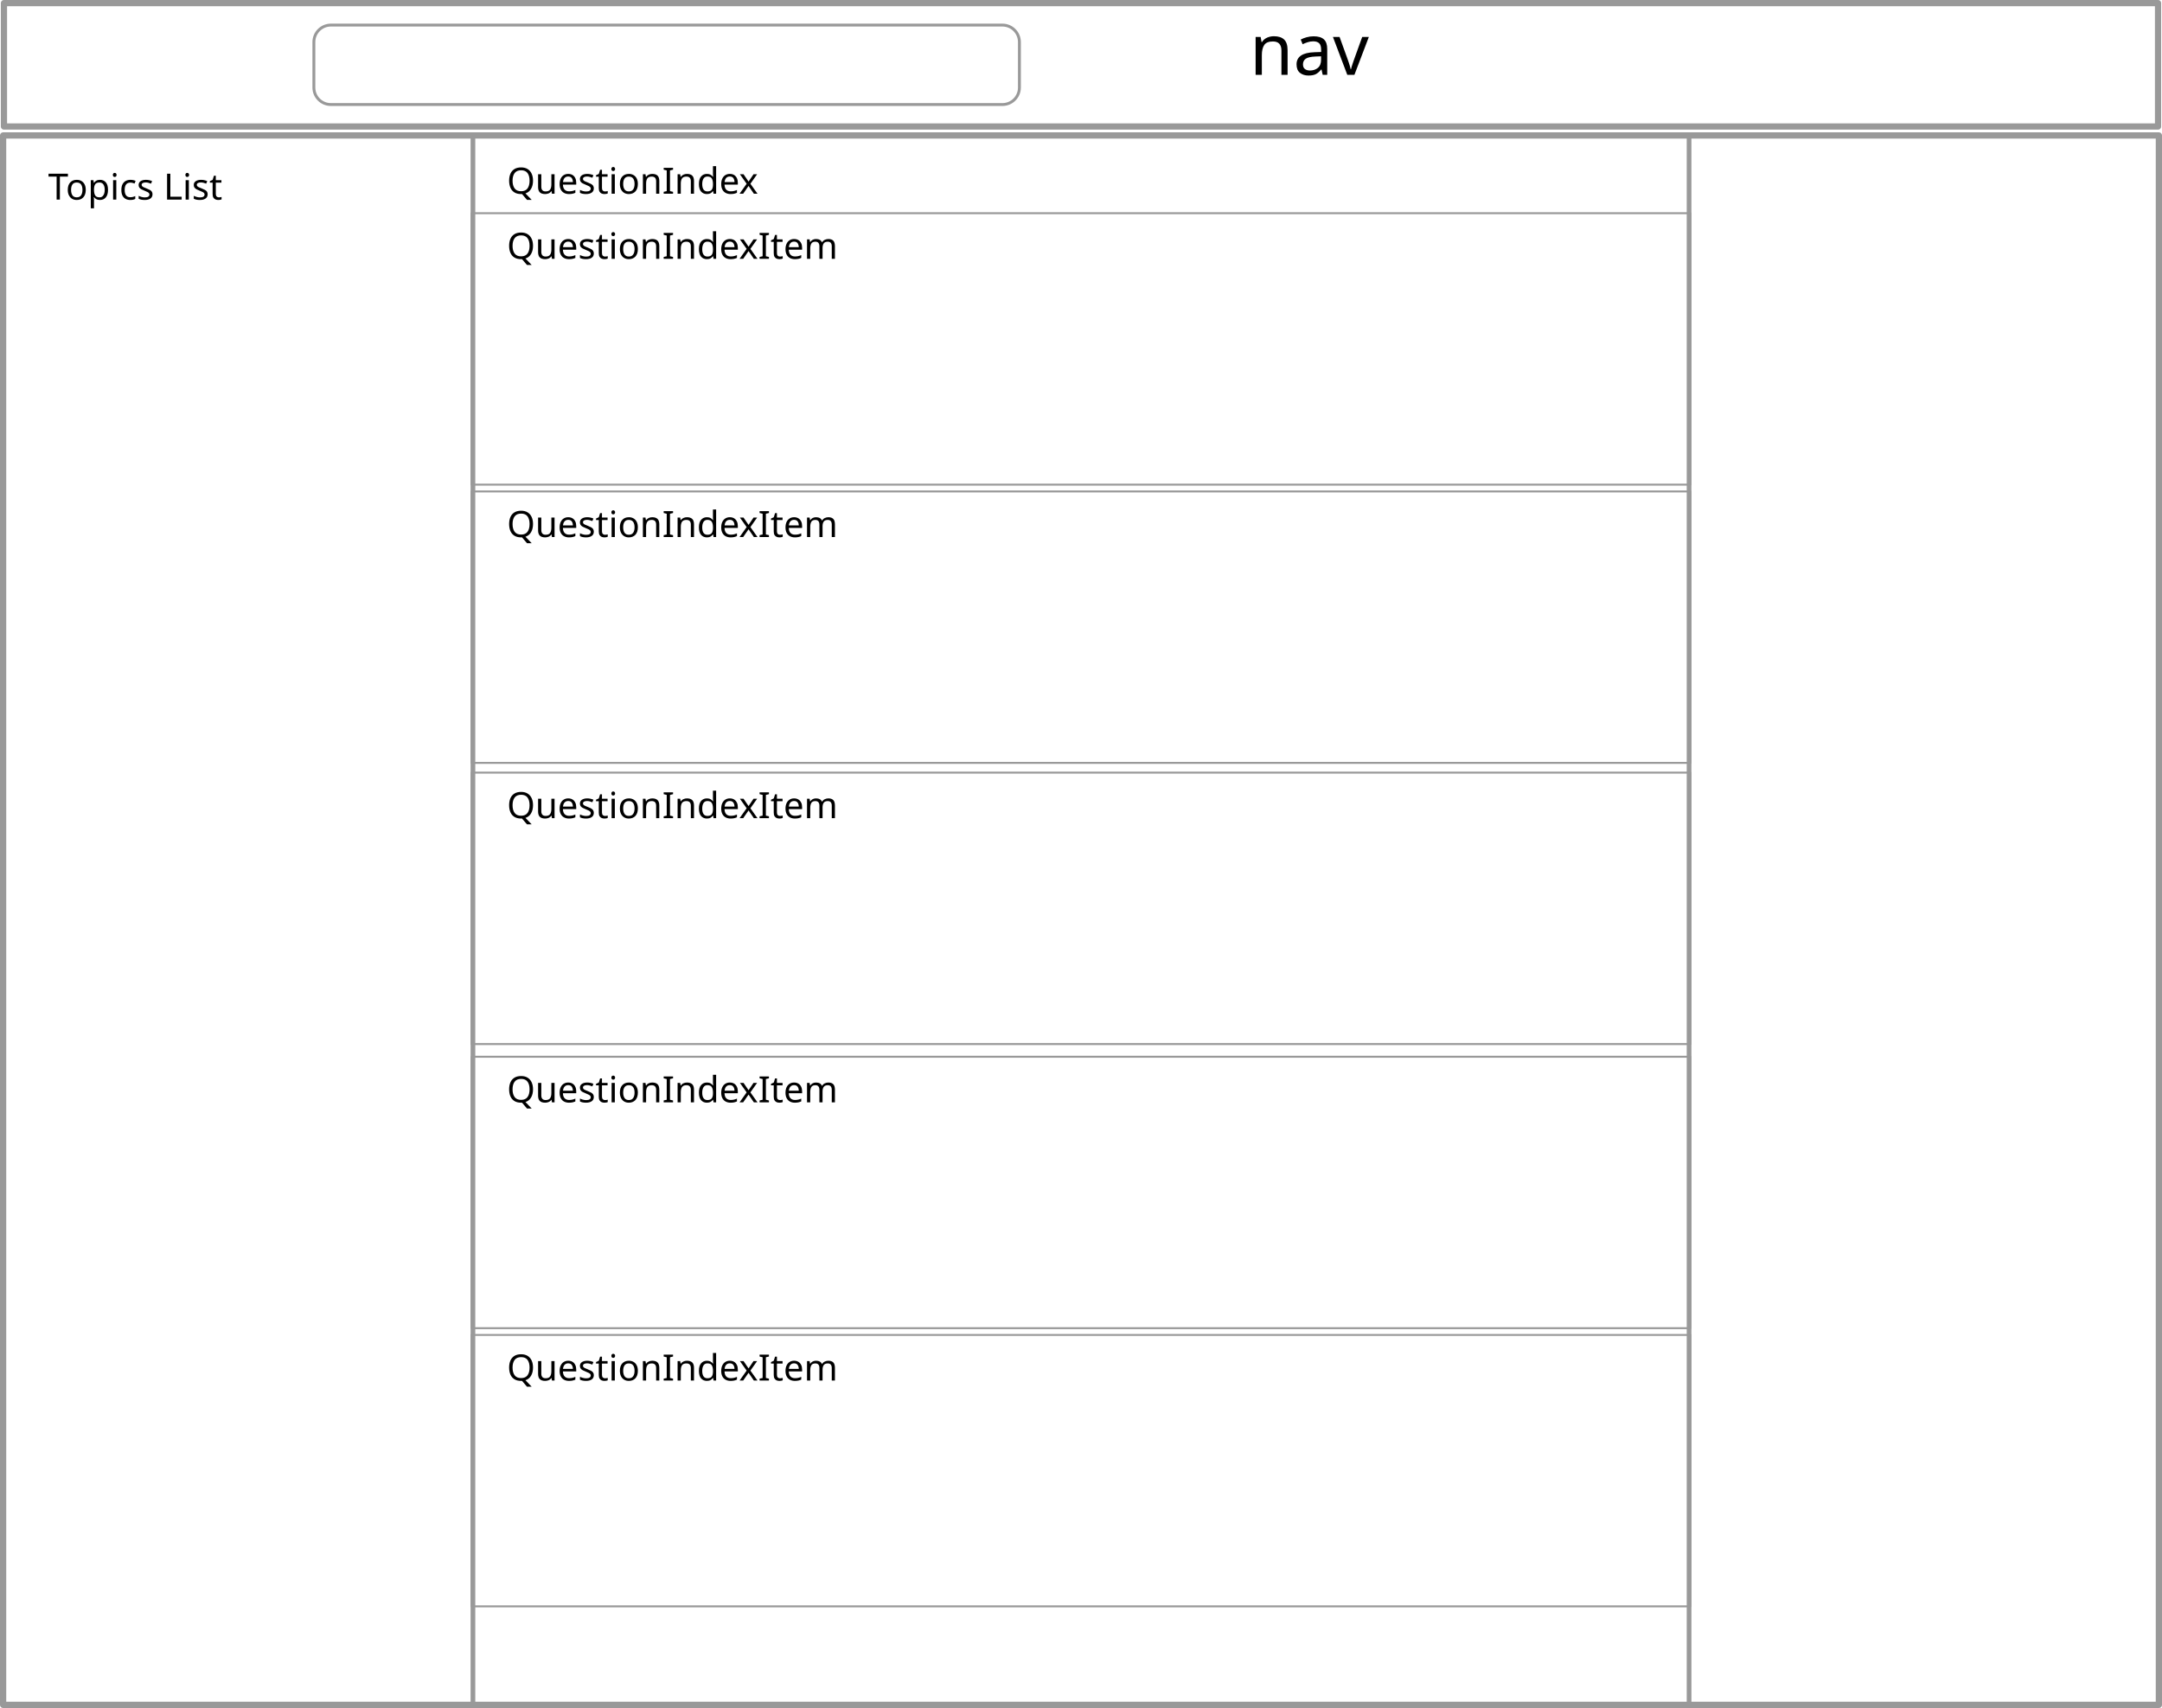
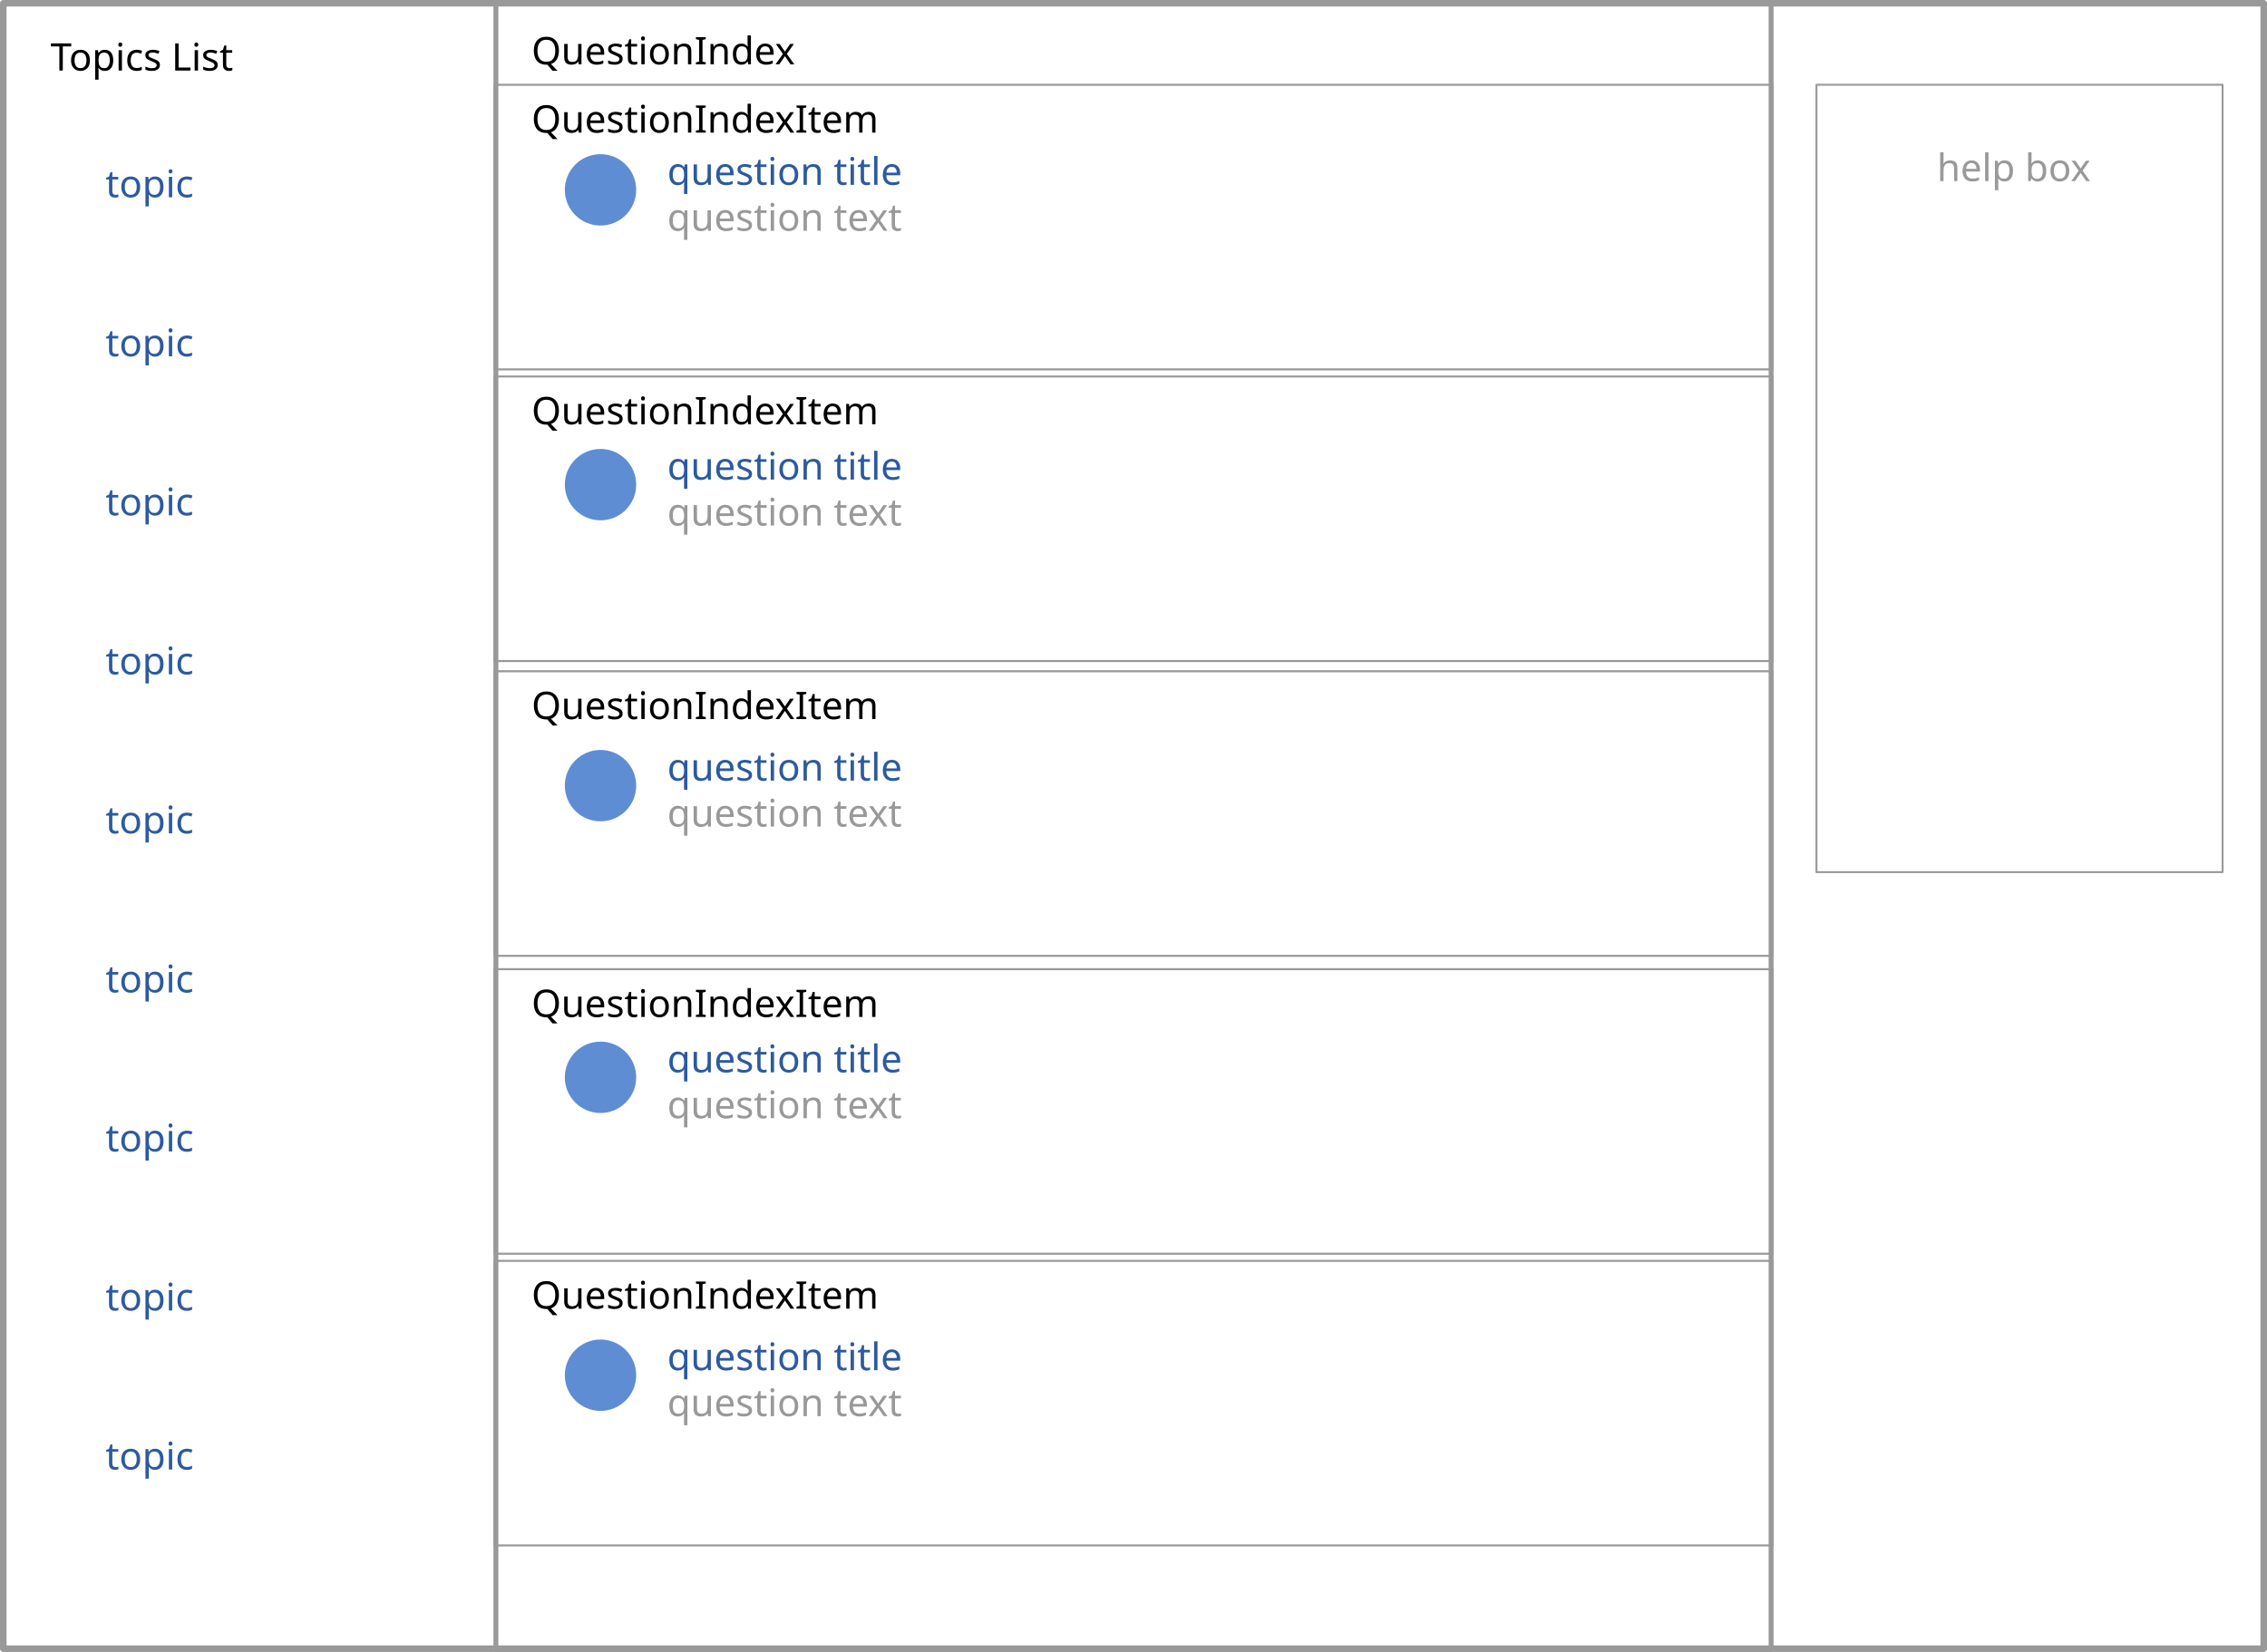
- <svg xmlns="http://www.w3.org/2000/svg" width="589.029mm" height="465.328mm" viewBox="0 0 2087.109 1648.799" id="svg2" version="1.1">
+ <svg xmlns="http://www.w3.org/2000/svg" width="589.029mm" height="429.272mm" viewBox="0 0 2087.109 1521.044" id="svg2" version="1.1">
  <defs id="defs4" />
-   <g id="layer1" transform="translate(1360.604,275.9145)">
+   <g id="layer1" transform="translate(1360.604,148.1596)">
    <flowRoot xml:space="preserve" id="flowRoot4193" style="font-style:normal;font-weight:normal;font-size:35px;line-height:125%;font-family:sans-serif;letter-spacing:0px;word-spacing:0px;fill:#000000;fill-opacity:1;stroke:none;stroke-width:1px;stroke-linecap:butt;stroke-linejoin:miter;stroke-opacity:1" transform="translate(-734.1106,-113.2778)">
      <flowRegion id="flowRegion4195">
        <rect id="rect4197" width="800" height="882.857" x="25.714" y="-89.937" />
      </flowRegion>
      <flowPara id="flowPara4199" />
    </flowRoot>
-     <rect ry="0" y="-272.914" x="-1356.787" height="119.125" width="2079.475" id="rect4220" style="opacity:1;fill:none;fill-opacity:1;stroke:#999999;stroke-width:6;stroke-linecap:round;stroke-linejoin:round;stroke-miterlimit:4;stroke-dasharray:none;stroke-opacity:1" />
-     <rect style="opacity:1;fill:none;fill-opacity:1;stroke:#999999;stroke-width:2.79;stroke-linecap:round;stroke-linejoin:round;stroke-miterlimit:4;stroke-dasharray:none;stroke-opacity:1" id="rect4222" width="681.11" height="76.696" x="-1057.605" y="-251.7" ry="16.397" />
-     <text xml:space="preserve" style="font-style:normal;font-weight:normal;font-size:68.221px;line-height:125%;font-family:sans-serif;letter-spacing:0px;word-spacing:0px;fill:#000000;fill-opacity:1;stroke:none;stroke-width:1px;stroke-linecap:butt;stroke-linejoin:miter;stroke-opacity:1" x="-154.271" y="-203.685" id="text4230">
-       <tspan id="tspan4232" x="-154.271" y="-203.685">nav</tspan>
-     </text>
    <rect style="opacity:1;fill:none;fill-opacity:1;stroke:#999999;stroke-width:6.025;stroke-linecap:round;stroke-linejoin:round;stroke-miterlimit:4;stroke-dasharray:none;stroke-opacity:1" id="rect4234" width="2081.084" height="1515.019" x="-1357.592" y="-145.147" ry="0" />
    <rect ry="0" y="-145.896" x="-904.055" height="1516.517" width="1174.01" id="rect4238" style="opacity:1;fill:none;fill-opacity:1;stroke:#999999;stroke-width:4.527;stroke-linecap:round;stroke-linejoin:round;stroke-miterlimit:4;stroke-dasharray:none;stroke-opacity:1" />
    <text xml:space="preserve" style="font-style:normal;font-weight:normal;font-size:35px;line-height:125%;font-family:sans-serif;letter-spacing:0px;word-spacing:0px;fill:#000000;fill-opacity:1;stroke:none;stroke-width:1px;stroke-linecap:butt;stroke-linejoin:miter;stroke-opacity:1" x="-871.253" y="-88.929" id="text4240">
      <tspan id="tspan4242" x="-871.253" y="-88.929">QuestionIndex</tspan>
    </text>
    <text id="text4244" y="-26.072" x="-871.253" style="font-style:normal;font-weight:normal;font-size:35px;line-height:125%;font-family:sans-serif;letter-spacing:0px;word-spacing:0px;fill:#000000;fill-opacity:1;stroke:none;stroke-width:1px;stroke-linecap:butt;stroke-linejoin:miter;stroke-opacity:1" xml:space="preserve">
      <tspan y="-26.072" x="-871.253" id="tspan4246">QuestionIndexItem</tspan>
    </text>
    <rect style="opacity:1;fill:none;fill-opacity:1;stroke:#999999;stroke-width:1.884;stroke-linecap:round;stroke-linejoin:round;stroke-miterlimit:4;stroke-dasharray:none;stroke-opacity:1" id="rect4248" width="1176.653" height="262.017" x="-905.377" y="-70.075" ry="0" />
    <text xml:space="preserve" style="font-style:normal;font-weight:normal;font-size:35px;line-height:125%;font-family:sans-serif;letter-spacing:0px;word-spacing:0px;fill:#000000;fill-opacity:1;stroke:none;stroke-width:1px;stroke-linecap:butt;stroke-linejoin:miter;stroke-opacity:1" x="-871.253" y="242.5" id="text4250">
      <tspan id="tspan4252" x="-871.253" y="242.5">QuestionIndexItem</tspan>
    </text>
    <rect ry="0" y="198.497" x="-905.377" height="262.017" width="1176.653" id="rect4254" style="opacity:1;fill:none;fill-opacity:1;stroke:#999999;stroke-width:1.884;stroke-linecap:round;stroke-linejoin:round;stroke-miterlimit:4;stroke-dasharray:none;stroke-opacity:1" />
    <text id="text4256" y="513.928" x="-871.253" style="font-style:normal;font-weight:normal;font-size:35px;line-height:125%;font-family:sans-serif;letter-spacing:0px;word-spacing:0px;fill:#000000;fill-opacity:1;stroke:none;stroke-width:1px;stroke-linecap:butt;stroke-linejoin:miter;stroke-opacity:1" xml:space="preserve">
      <tspan y="513.928" x="-871.253" id="tspan4258">QuestionIndexItem</tspan>
    </text>
    <rect style="opacity:1;fill:none;fill-opacity:1;stroke:#999999;stroke-width:1.884;stroke-linecap:round;stroke-linejoin:round;stroke-miterlimit:4;stroke-dasharray:none;stroke-opacity:1" id="rect4260" width="1176.653" height="262.017" x="-905.377" y="469.925" ry="0" />
    <text xml:space="preserve" style="font-style:normal;font-weight:normal;font-size:35px;line-height:125%;font-family:sans-serif;letter-spacing:0px;word-spacing:0px;fill:#000000;fill-opacity:1;stroke:none;stroke-width:1px;stroke-linecap:butt;stroke-linejoin:miter;stroke-opacity:1" x="-871.253" y="788.214" id="text4262">
      <tspan id="tspan4264" x="-871.253" y="788.214">QuestionIndexItem</tspan>
    </text>
    <rect ry="0" y="744.211" x="-905.377" height="262.017" width="1176.653" id="rect4266" style="opacity:1;fill:none;fill-opacity:1;stroke:#999999;stroke-width:1.884;stroke-linecap:round;stroke-linejoin:round;stroke-miterlimit:4;stroke-dasharray:none;stroke-opacity:1" />
    <text id="text4268" y="1056.785" x="-871.253" style="font-style:normal;font-weight:normal;font-size:35px;line-height:125%;font-family:sans-serif;letter-spacing:0px;word-spacing:0px;fill:#000000;fill-opacity:1;stroke:none;stroke-width:1px;stroke-linecap:butt;stroke-linejoin:miter;stroke-opacity:1" xml:space="preserve">
      <tspan y="1056.785" x="-871.253" id="tspan4270">QuestionIndexItem</tspan>
    </text>
    <rect style="opacity:1;fill:none;fill-opacity:1;stroke:#999999;stroke-width:1.884;stroke-linecap:round;stroke-linejoin:round;stroke-miterlimit:4;stroke-dasharray:none;stroke-opacity:1" id="rect4272" width="1176.653" height="262.017" x="-905.377" y="1012.782" ry="0" />
    <text xml:space="preserve" style="font-style:normal;font-weight:normal;font-size:35px;line-height:125%;font-family:sans-serif;letter-spacing:0px;word-spacing:0px;fill:#000000;fill-opacity:1;stroke:none;stroke-width:1px;stroke-linecap:butt;stroke-linejoin:miter;stroke-opacity:1" x="-1314.111" y="-83.215" id="text4274">
      <tspan id="tspan4276" x="-1314.111" y="-83.215">Topics List</tspan>
    </text>
+     <text xml:space="preserve" style="font-style:normal;font-weight:normal;font-size:35px;line-height:125%;font-family:sans-serif;letter-spacing:0px;word-spacing:0px;fill:#999999;fill-opacity:1;stroke:none;stroke-width:1px;stroke-linecap:butt;stroke-linejoin:miter;stroke-opacity:1" x="-1263.461" y="33.447" id="text4197">
+       <tspan style="fill:#2c5aa0" id="tspan4199" x="-1263.461" y="33.447">topic</tspan>
+     </text>
+     <text id="text4201" y="179.875" x="-1263.461" style="font-style:normal;font-weight:normal;font-size:35px;line-height:125%;font-family:sans-serif;letter-spacing:0px;word-spacing:0px;fill:#999999;fill-opacity:1;stroke:none;stroke-width:1px;stroke-linecap:butt;stroke-linejoin:miter;stroke-opacity:1" xml:space="preserve">
+       <tspan y="179.875" x="-1263.461" id="tspan4203" style="fill:#2c5aa0">topic</tspan>
+     </text>
+     <text xml:space="preserve" style="font-style:normal;font-weight:normal;font-size:35px;line-height:125%;font-family:sans-serif;letter-spacing:0px;word-spacing:0px;fill:#999999;fill-opacity:1;stroke:none;stroke-width:1px;stroke-linecap:butt;stroke-linejoin:miter;stroke-opacity:1" x="-1263.461" y="326.304" id="text4205">
+       <tspan style="fill:#2c5aa0" id="tspan4207" x="-1263.461" y="326.304">topic</tspan>
+     </text>
+     <text id="text4209" y="472.732" x="-1263.461" style="font-style:normal;font-weight:normal;font-size:35px;line-height:125%;font-family:sans-serif;letter-spacing:0px;word-spacing:0px;fill:#999999;fill-opacity:1;stroke:none;stroke-width:1px;stroke-linecap:butt;stroke-linejoin:miter;stroke-opacity:1" xml:space="preserve">
+       <tspan y="472.732" x="-1263.461" id="tspan4211" style="fill:#2c5aa0">topic</tspan>
+     </text>
+     <text xml:space="preserve" style="font-style:normal;font-weight:normal;font-size:35px;line-height:125%;font-family:sans-serif;letter-spacing:0px;word-spacing:0px;fill:#999999;fill-opacity:1;stroke:none;stroke-width:1px;stroke-linecap:butt;stroke-linejoin:miter;stroke-opacity:1" x="-1263.461" y="619.161" id="text4213">
+       <tspan style="fill:#2c5aa0" id="tspan4215" x="-1263.461" y="619.161">topic</tspan>
+     </text>
+     <text id="text4217" y="765.589" x="-1263.461" style="font-style:normal;font-weight:normal;font-size:35px;line-height:125%;font-family:sans-serif;letter-spacing:0px;word-spacing:0px;fill:#999999;fill-opacity:1;stroke:none;stroke-width:1px;stroke-linecap:butt;stroke-linejoin:miter;stroke-opacity:1" xml:space="preserve">
+       <tspan y="765.589" x="-1263.461" id="tspan4219" style="fill:#2c5aa0">topic</tspan>
+     </text>
+     <text xml:space="preserve" style="font-style:normal;font-weight:normal;font-size:35px;line-height:125%;font-family:sans-serif;letter-spacing:0px;word-spacing:0px;fill:#999999;fill-opacity:1;stroke:none;stroke-width:1px;stroke-linecap:butt;stroke-linejoin:miter;stroke-opacity:1" x="-1263.461" y="912.018" id="text4221">
+       <tspan style="fill:#2c5aa0" id="tspan4223" x="-1263.461" y="912.018">topic</tspan>
+     </text>
+     <text id="text4225" y="1058.446" x="-1263.461" style="font-style:normal;font-weight:normal;font-size:35px;line-height:125%;font-family:sans-serif;letter-spacing:0px;word-spacing:0px;fill:#999999;fill-opacity:1;stroke:none;stroke-width:1px;stroke-linecap:butt;stroke-linejoin:miter;stroke-opacity:1" xml:space="preserve">
+       <tspan y="1058.446" x="-1263.461" id="tspan4227" style="fill:#2c5aa0">topic</tspan>
+     </text>
+     <text xml:space="preserve" style="font-style:normal;font-weight:normal;font-size:35px;line-height:125%;font-family:sans-serif;letter-spacing:0px;word-spacing:0px;fill:#999999;fill-opacity:1;stroke:none;stroke-width:1px;stroke-linecap:butt;stroke-linejoin:miter;stroke-opacity:1" x="-1263.461" y="1204.875" id="text4229">
+       <tspan style="fill:#2c5aa0" id="tspan4231" x="-1263.461" y="1204.875">topic</tspan>
+     </text>
+     <text xml:space="preserve" style="font-style:normal;font-weight:normal;font-size:35px;line-height:125%;font-family:sans-serif;letter-spacing:0px;word-spacing:0px;fill:#999999;fill-opacity:1;stroke:none;stroke-width:1px;stroke-linecap:butt;stroke-linejoin:miter;stroke-opacity:1" x="-746.318" y="64.313" id="text4233">
+       <tspan id="tspan4235" x="-746.318" y="64.313">question text</tspan>
+     </text>
+     <circle r="32.857" cy="26.648" cx="-807.747" id="circle4237" style="opacity:1;fill:#5f8dd3;fill-opacity:1;stroke:#000000;stroke-width:0;stroke-linecap:round;stroke-linejoin:round;stroke-miterlimit:4;stroke-dasharray:none;stroke-opacity:1" />
+     <text id="text4239" y="22.018" x="-746.318" style="font-style:normal;font-weight:normal;font-size:35px;line-height:125%;font-family:sans-serif;letter-spacing:0px;word-spacing:0px;fill:#999999;fill-opacity:1;stroke:none;stroke-width:1px;stroke-linecap:butt;stroke-linejoin:miter;stroke-opacity:1" xml:space="preserve">
+       <tspan y="22.018" x="-746.318" id="tspan4241" style="fill:#2c5aa0">question title</tspan>
+     </text>
+     <text id="text4243" y="335.742" x="-746.318" style="font-style:normal;font-weight:normal;font-size:35px;line-height:125%;font-family:sans-serif;letter-spacing:0px;word-spacing:0px;fill:#999999;fill-opacity:1;stroke:none;stroke-width:1px;stroke-linecap:butt;stroke-linejoin:miter;stroke-opacity:1" xml:space="preserve">
+       <tspan y="335.742" x="-746.318" id="tspan4245">question text</tspan>
+     </text>
+     <circle style="opacity:1;fill:#5f8dd3;fill-opacity:1;stroke:#000000;stroke-width:0;stroke-linecap:round;stroke-linejoin:round;stroke-miterlimit:4;stroke-dasharray:none;stroke-opacity:1" id="circle4247" cx="-807.747" cy="298.076" r="32.857" />
+     <text xml:space="preserve" style="font-style:normal;font-weight:normal;font-size:35px;line-height:125%;font-family:sans-serif;letter-spacing:0px;word-spacing:0px;fill:#999999;fill-opacity:1;stroke:none;stroke-width:1px;stroke-linecap:butt;stroke-linejoin:miter;stroke-opacity:1" x="-746.318" y="293.447" id="text4249">
+       <tspan style="fill:#2c5aa0" id="tspan4251" x="-746.318" y="293.447">question title</tspan>
+     </text>
+     <text xml:space="preserve" style="font-style:normal;font-weight:normal;font-size:35px;line-height:125%;font-family:sans-serif;letter-spacing:0px;word-spacing:0px;fill:#999999;fill-opacity:1;stroke:none;stroke-width:1px;stroke-linecap:butt;stroke-linejoin:miter;stroke-opacity:1" x="-746.318" y="612.884" id="text4253">
+       <tspan id="tspan4255" x="-746.318" y="612.884">question text</tspan>
+     </text>
+     <circle r="32.857" cy="575.219" cx="-807.747" id="circle4257" style="opacity:1;fill:#5f8dd3;fill-opacity:1;stroke:#000000;stroke-width:0;stroke-linecap:round;stroke-linejoin:round;stroke-miterlimit:4;stroke-dasharray:none;stroke-opacity:1" />
+     <text id="text4259" y="570.589" x="-746.318" style="font-style:normal;font-weight:normal;font-size:35px;line-height:125%;font-family:sans-serif;letter-spacing:0px;word-spacing:0px;fill:#999999;fill-opacity:1;stroke:none;stroke-width:1px;stroke-linecap:butt;stroke-linejoin:miter;stroke-opacity:1" xml:space="preserve">
+       <tspan y="570.589" x="-746.318" id="tspan4261" style="fill:#2c5aa0">question title</tspan>
+     </text>
+     <text id="text4263" y="881.456" x="-746.318" style="font-style:normal;font-weight:normal;font-size:35px;line-height:125%;font-family:sans-serif;letter-spacing:0px;word-spacing:0px;fill:#999999;fill-opacity:1;stroke:none;stroke-width:1px;stroke-linecap:butt;stroke-linejoin:miter;stroke-opacity:1" xml:space="preserve">
+       <tspan y="881.456" x="-746.318" id="tspan4265">question text</tspan>
+     </text>
+     <circle style="opacity:1;fill:#5f8dd3;fill-opacity:1;stroke:#000000;stroke-width:0;stroke-linecap:round;stroke-linejoin:round;stroke-miterlimit:4;stroke-dasharray:none;stroke-opacity:1" id="circle4267" cx="-807.747" cy="843.791" r="32.857" />
+     <text xml:space="preserve" style="font-style:normal;font-weight:normal;font-size:35px;line-height:125%;font-family:sans-serif;letter-spacing:0px;word-spacing:0px;fill:#999999;fill-opacity:1;stroke:none;stroke-width:1px;stroke-linecap:butt;stroke-linejoin:miter;stroke-opacity:1" x="-746.318" y="839.161" id="text4269">
+       <tspan style="fill:#2c5aa0" id="tspan4271" x="-746.318" y="839.161">question title</tspan>
+     </text>
+     <text xml:space="preserve" style="font-style:normal;font-weight:normal;font-size:35px;line-height:125%;font-family:sans-serif;letter-spacing:0px;word-spacing:0px;fill:#999999;fill-opacity:1;stroke:none;stroke-width:1px;stroke-linecap:butt;stroke-linejoin:miter;stroke-opacity:1" x="-746.318" y="1155.742" id="text4273">
+       <tspan id="tspan4275" x="-746.318" y="1155.742">question text</tspan>
+     </text>
+     <circle r="32.857" cy="1118.076" cx="-807.747" id="circle4277" style="opacity:1;fill:#5f8dd3;fill-opacity:1;stroke:#000000;stroke-width:0;stroke-linecap:round;stroke-linejoin:round;stroke-miterlimit:4;stroke-dasharray:none;stroke-opacity:1" />
+     <text id="text4279" y="1113.447" x="-746.318" style="font-style:normal;font-weight:normal;font-size:35px;line-height:125%;font-family:sans-serif;letter-spacing:0px;word-spacing:0px;fill:#999999;fill-opacity:1;stroke:none;stroke-width:1px;stroke-linecap:butt;stroke-linejoin:miter;stroke-opacity:1" xml:space="preserve">
+       <tspan y="1113.447" x="-746.318" id="tspan4281" style="fill:#2c5aa0">question title</tspan>
+     </text>
+     <rect ry="0" y="-70.133" x="311.708" height="724.992" width="373.914" id="rect4283" style="opacity:1;fill:none;fill-opacity:1;stroke:#999999;stroke-width:1.767;stroke-linecap:round;stroke-linejoin:round;stroke-miterlimit:4;stroke-dasharray:none;stroke-opacity:1" />
+     <text id="text4285" y="18.599" x="422.657" style="font-style:normal;font-weight:normal;font-size:35px;line-height:125%;font-family:sans-serif;letter-spacing:0px;word-spacing:0px;fill:#999999;fill-opacity:1;stroke:none;stroke-width:1px;stroke-linecap:butt;stroke-linejoin:miter;stroke-opacity:1" xml:space="preserve">
+       <tspan y="18.599" x="422.657" id="tspan4287">help box</tspan>
+     </text>
  </g>
</svg>
